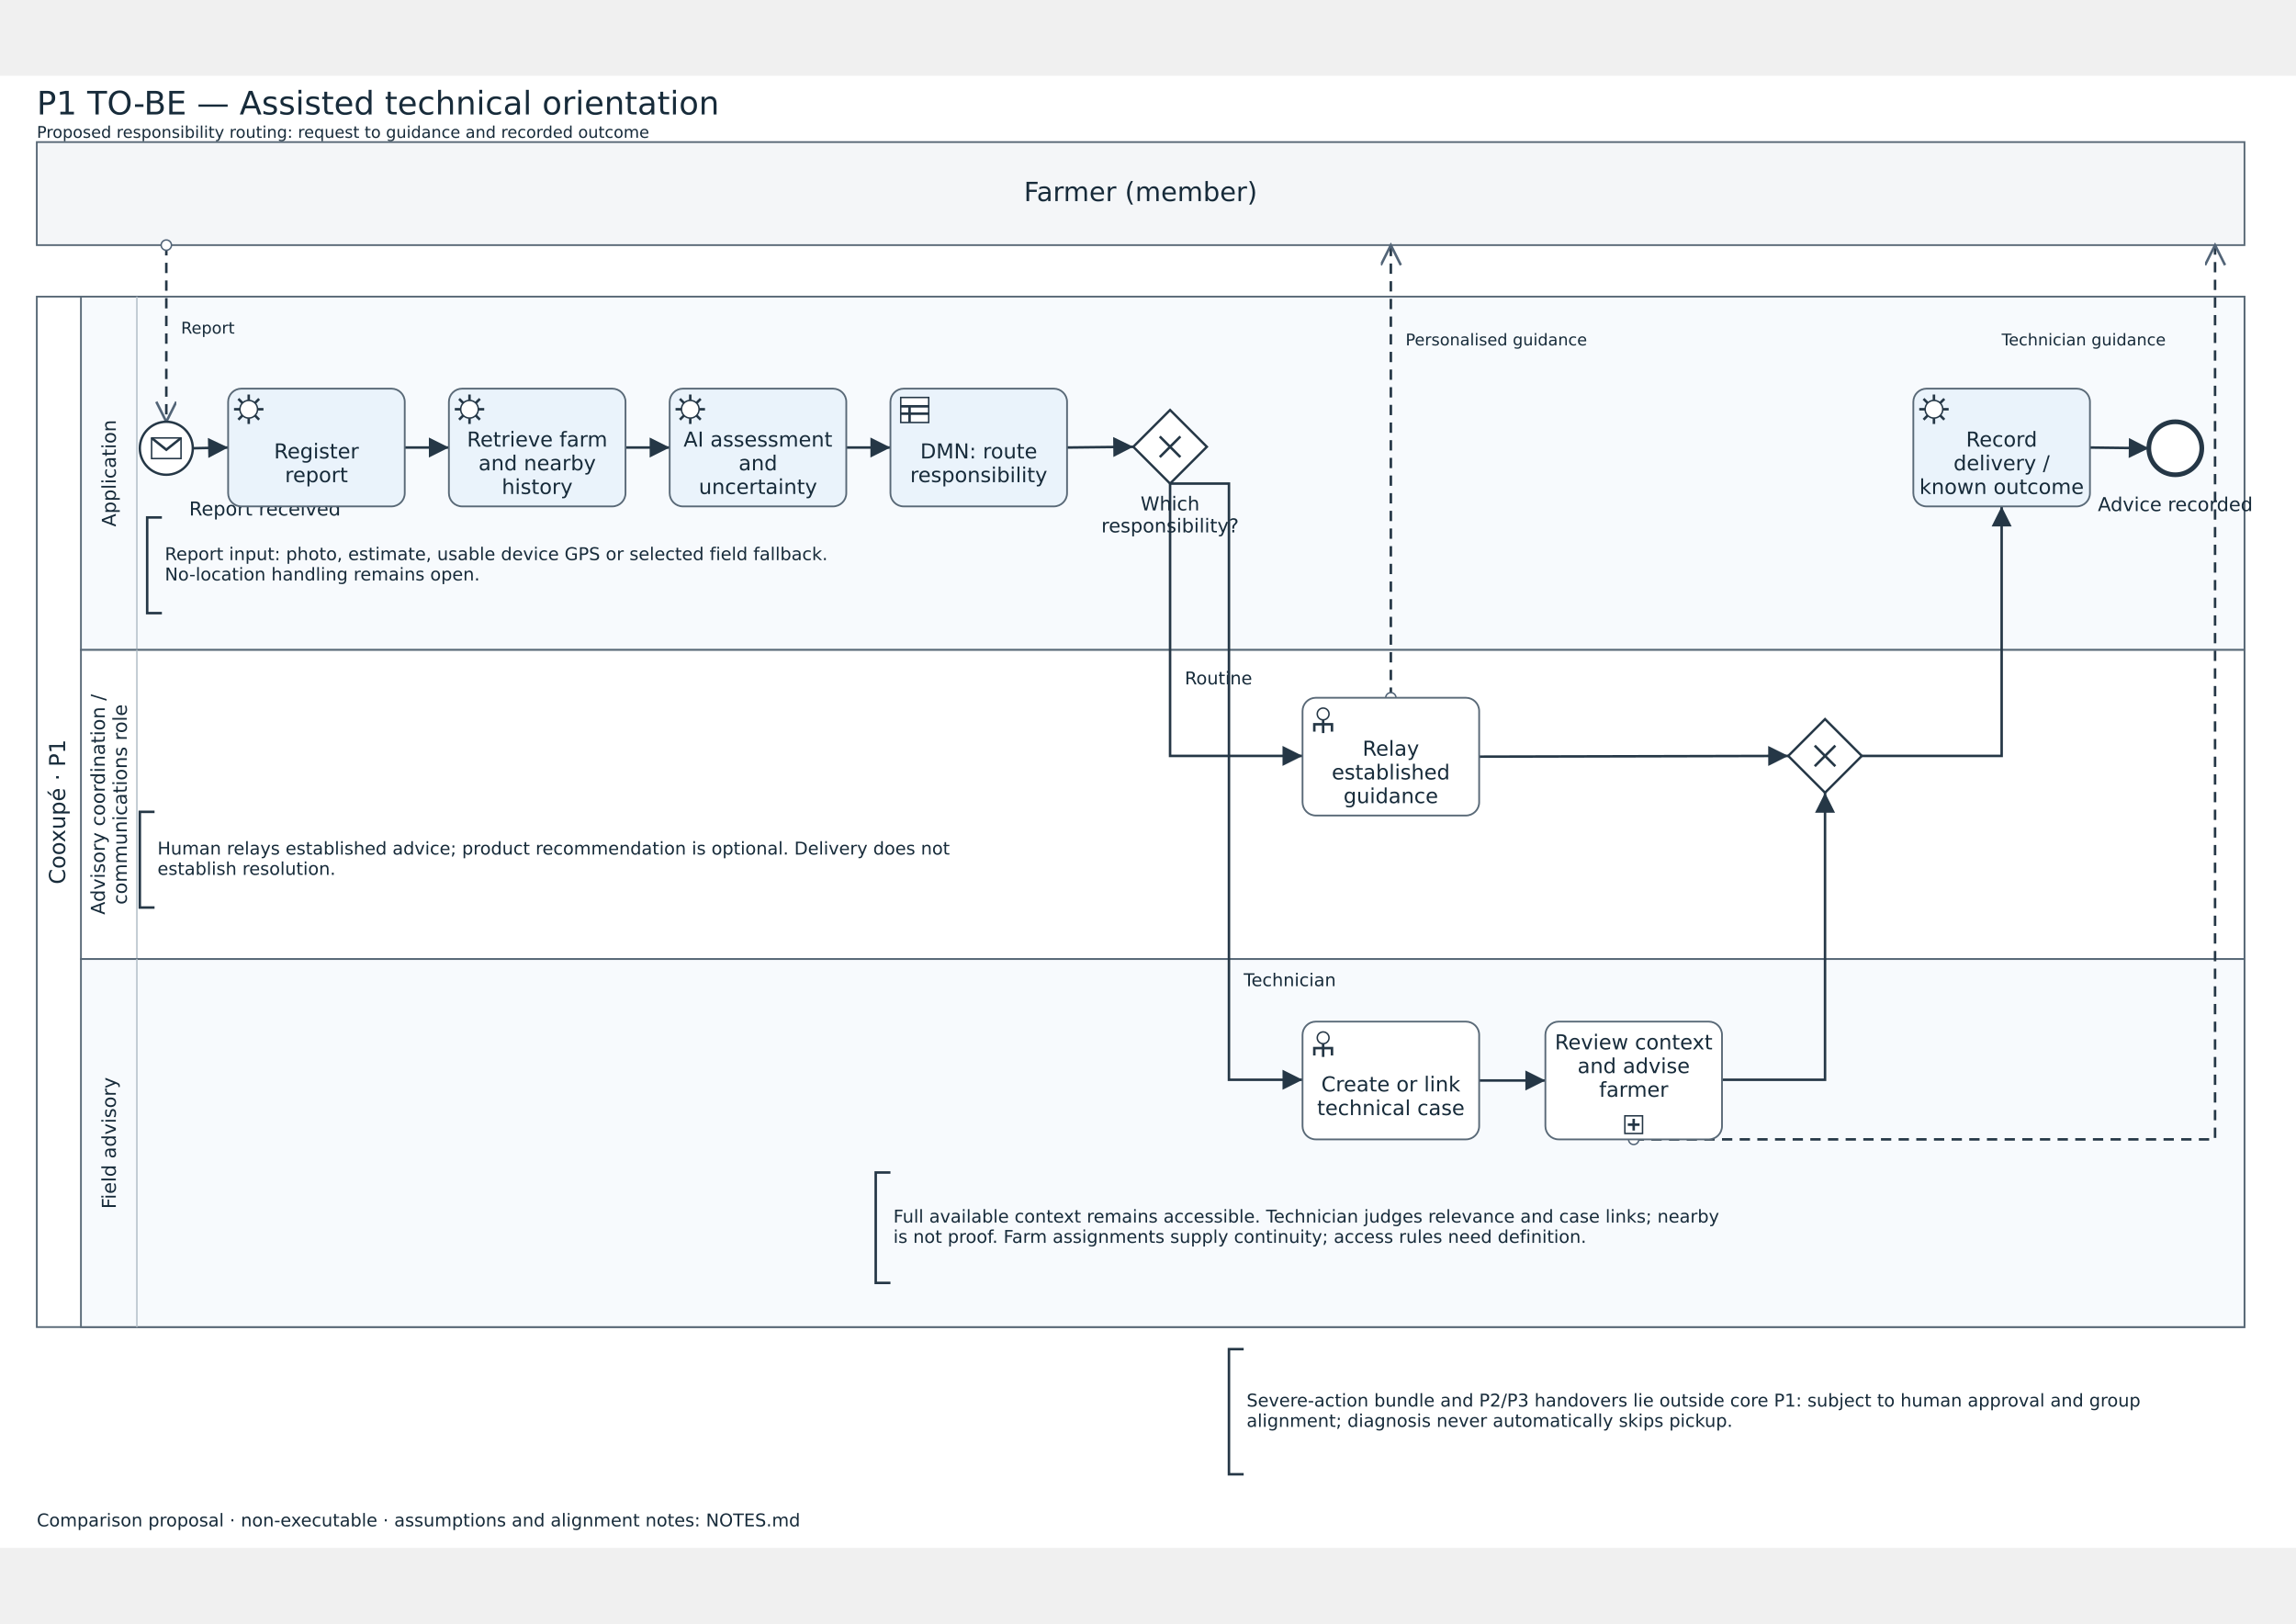
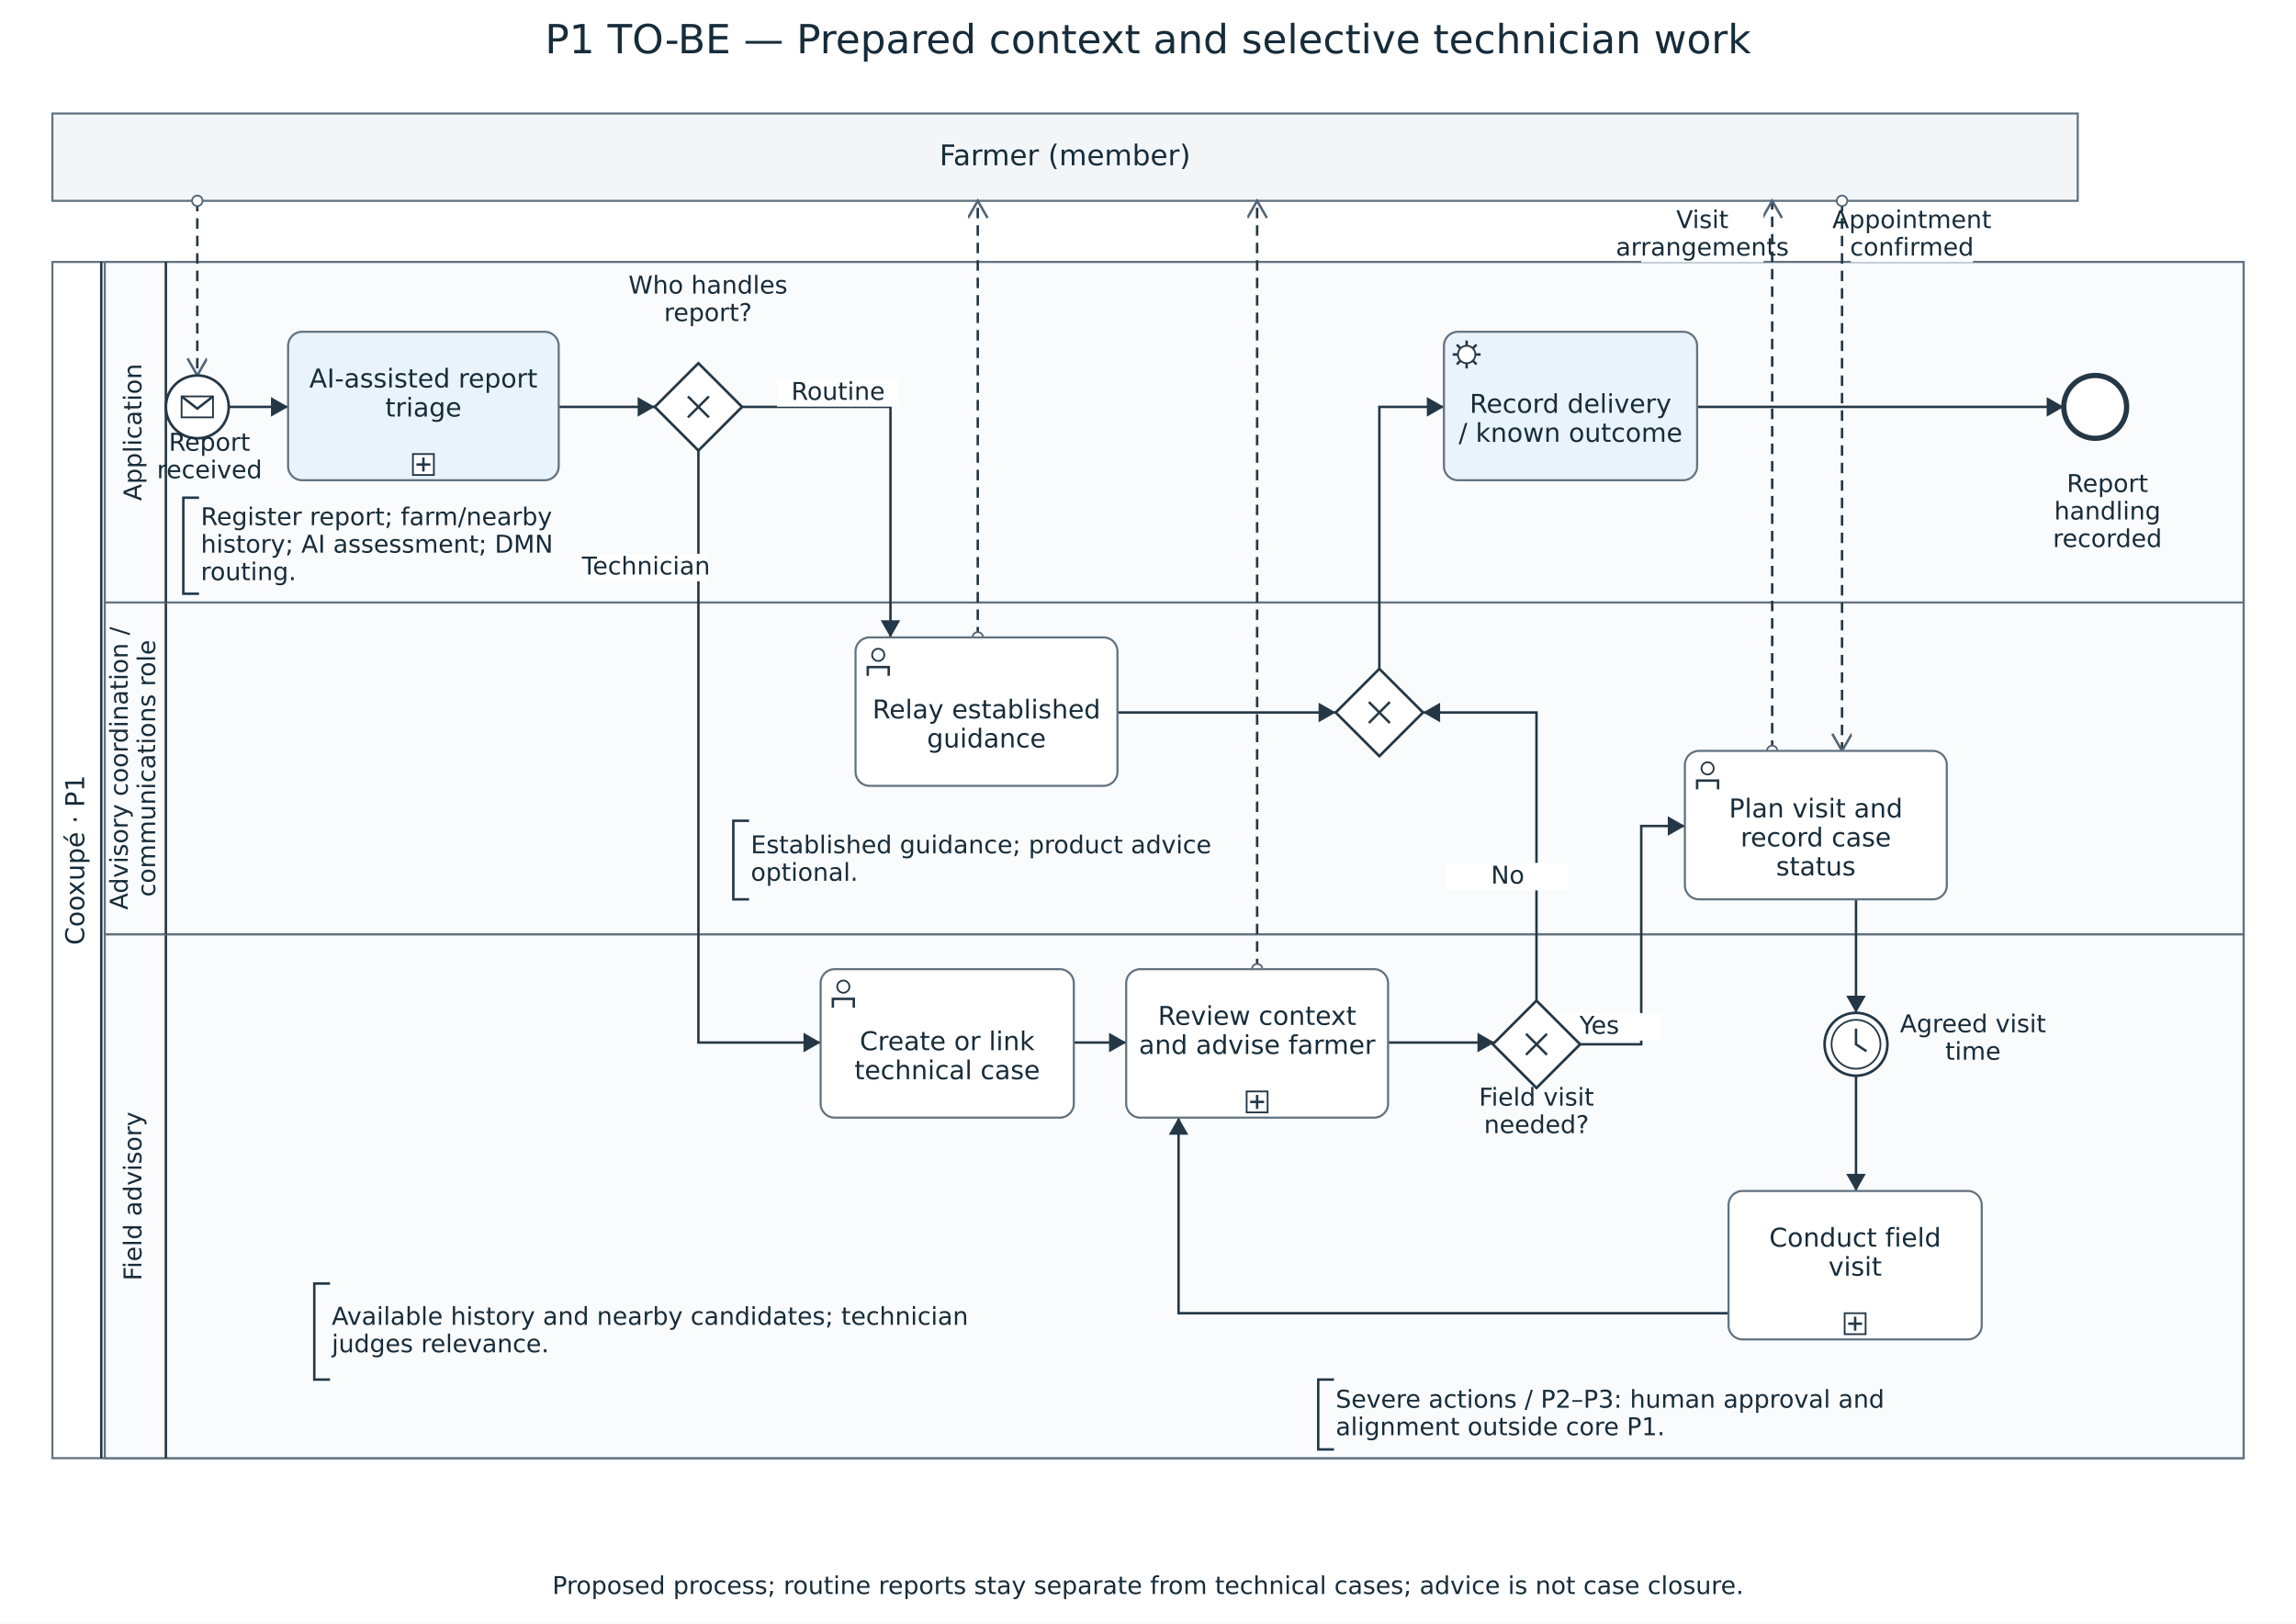
- <svg xmlns="http://www.w3.org/2000/svg" width="297mm" height="210mm" viewBox="0 0 1560 1000">
+ <svg xmlns="http://www.w3.org/2000/svg" width="297mm" height="210mm" viewBox="0 0 1315.0 929.798">
  <defs>
-     <marker id="arrow" markerWidth="9" markerHeight="9" refX="8" refY="4" orient="auto">
-       <path d="M0,0 L8,4 L0,8 Z" fill="#253746" />
+     <marker id="arrow" markerWidth="8" markerHeight="8" refX="7" refY="4" orient="auto">
+       <path d="M0,0 L7,4 L0,8 Z" fill="#243746" />
    </marker>
-     <marker id="message" markerWidth="10" markerHeight="10" refX="9" refY="4" orient="auto">
-       <path d="M1,0 L9,4 L1,8" fill="none" stroke="#526477" />
+     <marker id="message" markerWidth="9" markerHeight="9" refX="8" refY="4" orient="auto">
+       <path d="M1,0 L8,4 L1,8" fill="none" stroke="#526477" />
    </marker>
  </defs>
-   <rect width="1560" height="1000" fill="white" />
-   <text x="25" y="20.0" text-anchor="start" dominant-baseline="middle" font-family="DejaVu Sans,sans-serif" font-size="22" fill="#172b3a">P1 TO-BE — Assisted technical orientation</text>
-   <text x="25" y="39.0" text-anchor="start" dominant-baseline="middle" font-family="DejaVu Sans,sans-serif" font-size="11" fill="#172b3a">Proposed responsibility routing: request to guidance and recorded outcome</text>
-   <rect x="25" y="45" width="1500" height="70" fill="#f4f6f8" stroke="#596977" stroke-width="1.2" />
-   <text x="775.0" y="80.0" text-anchor="middle" dominant-baseline="middle" font-family="DejaVu Sans,sans-serif" font-size="18" fill="#172b3a">Farmer (member)</text>
-   <rect x="25" y="150" width="1500" height="700" fill="#fff" stroke="#596977" stroke-width="1.2" />
-   <rect x="55" y="150" width="1470" height="240" fill="#f7fafd" stroke="#596977" stroke-width="1.2" />
-   <line x1="93" y1="150" x2="93" y2="390" stroke="#b6c1ca" />
-   <g transform="translate(75,270.0) rotate(-90)">
-     <text x="0" y="0.0" text-anchor="middle" dominant-baseline="middle" font-family="DejaVu Sans,sans-serif" font-size="13" fill="#172b3a">Application</text>
+   <rect width="1315.0" height="929.798" fill="white" />
+   <text x="657.5" y="24.0" text-anchor="middle" dominant-baseline="middle" font-family="DejaVu Sans,sans-serif" font-size="23" fill="#172c3a">P1 TO-BE — Prepared context and selective technician work</text>
+   <g transform="translate(-120.0,-15.0)">
+     <rect x="150.0" y="80.0" width="1160.0" height="50.0" rx="0" fill="#f3f6f9" stroke="#617280" stroke-width="1.2" />
+     <text x="730.0" y="105.0" text-anchor="middle" dominant-baseline="middle" font-family="DejaVu Sans,sans-serif" font-size="16.323" fill="#172c3a">Farmer (member)</text>
+     <rect x="150.0" y="165.0" width="1255.0" height="685.0" rx="0" fill="#fff" stroke="#617280" stroke-width="1.2" />
+     <path d="M178.0,165.0 L178.0,850.0" fill="none" stroke="#243746" stroke-width="1.4" />
+     <g transform="translate(164.0,507.5) rotate(-90)">
+       <text x="0" y="0.0" text-anchor="middle" dominant-baseline="middle" font-family="DejaVu Sans,sans-serif" font-size="14.839" fill="#172c3a">Cooxupé · P1</text>
+     </g>
+     <rect x="180.0" y="550.0" width="1225.0" height="300.0" rx="0" fill="#f9fbfd" stroke="#617280" stroke-width="1.2" />
+     <path d="M215.0,550.0 L215.0,850.0" fill="none" stroke="#243746" stroke-width="1.4" />
+     <g transform="translate(197.0,700.0) rotate(-90)">
+       <text x="0" y="0.0" text-anchor="middle" dominant-baseline="middle" font-family="DejaVu Sans,sans-serif" font-size="14.058" fill="#172c3a">Field advisory</text>
+     </g>
+     <rect x="180.0" y="360.0" width="1225.0" height="190.0" rx="0" fill="#f9fbfd" stroke="#617280" stroke-width="1.2" />
+     <path d="M215.0,360.0 L215.0,550.0" fill="none" stroke="#243746" stroke-width="1.4" />
+     <g transform="translate(197.0,455.0) rotate(-90)">
+       <text x="0" y="-7.872" text-anchor="middle" dominant-baseline="middle" font-family="DejaVu Sans,sans-serif" font-size="14.058" fill="#172c3a">Advisory coordination /</text>
+       <text x="0" y="7.872" text-anchor="middle" dominant-baseline="middle" font-family="DejaVu Sans,sans-serif" font-size="14.058" fill="#172c3a">communications role</text>
+     </g>
+     <rect x="180.0" y="165.0" width="1225.0" height="195.0" rx="0" fill="#f9fbfd" stroke="#617280" stroke-width="1.2" />
+     <path d="M215.0,165.0 L215.0,360.0" fill="none" stroke="#243746" stroke-width="1.4" />
+     <g transform="translate(197.0,262.5) rotate(-90)">
+       <text x="0" y="0.0" text-anchor="middle" dominant-baseline="middle" font-family="DejaVu Sans,sans-serif" font-size="14.058" fill="#172c3a">Application</text>
+     </g>
+     <path d="M1000.0,588.0 L1000.0,423.0 L935.0,423.0" fill="none" stroke="#243746" stroke-width="1.4" marker-end="url(#arrow)" />
+     <rect x="948.5" y="509.128" width="70" height="15.745" fill="white" />
+     <text x="983.5" y="517.0" text-anchor="middle" dominant-baseline="middle" font-family="DejaVu Sans,sans-serif" font-size="14.058" fill="#172c3a">No</text>
+     <path d="M760.0,423.0 L885.0,423.0" fill="none" stroke="#243746" stroke-width="1.4" marker-end="url(#arrow)" />
+     <path d="M910.0,398.0 L910.0,248.0 L947.0,248.0" fill="none" stroke="#243746" stroke-width="1.4" marker-end="url(#arrow)" />
+     <path d="M1092.0,248.0 L1302.0,248.0" fill="none" stroke="#243746" stroke-width="1.4" marker-end="url(#arrow)" />
+     <path d="M1183.0,530.0 L1183.0,595.0" fill="none" stroke="#243746" stroke-width="1.4" marker-end="url(#arrow)" />
+     <path d="M1183.0,631.0 L1183.0,697.0" fill="none" stroke="#243746" stroke-width="1.4" marker-end="url(#arrow)" />
+     <path d="M735.0,612.0 L765.0,612.0" fill="none" stroke="#243746" stroke-width="1.4" marker-end="url(#arrow)" />
+     <path d="M1110.0,767.0 L795.0,767.0 L795.0,655.0" fill="none" stroke="#243746" stroke-width="1.4" marker-end="url(#arrow)" />
+     <path d="M915.0,612.0 L976.0,612.0" fill="none" stroke="#243746" stroke-width="1.4" marker-end="url(#arrow)" />
+     <path d="M1025.0,613.0 L1060.0,613.0 L1060.0,488.0 L1085.0,488.0" fill="none" stroke="#243746" stroke-width="1.4" marker-end="url(#arrow)" />
+     <rect x="1001.0" y="595.128" width="70" height="15.745" fill="white" />
+     <text x="1036.0" y="603.0" text-anchor="middle" dominant-baseline="middle" font-family="DejaVu Sans,sans-serif" font-size="14.058" fill="#172c3a">Yes</text>
+     <path d="M545.0,248.0 L630.0,248.0 L630.0,380.0" fill="none" stroke="#243746" stroke-width="1.4" marker-end="url(#arrow)" />
+     <rect x="565.0" y="232.128" width="70" height="15.745" fill="white" />
+     <text x="600.0" y="240.0" text-anchor="middle" dominant-baseline="middle" font-family="DejaVu Sans,sans-serif" font-size="14.058" fill="#172c3a">Routine</text>
+     <path d="M520.0,273.0 L520.0,612.0 L590.0,612.0" fill="none" stroke="#243746" stroke-width="1.4" marker-end="url(#arrow)" />
+     <rect x="455.0" y="332.128" width="70" height="15.745" fill="white" />
+     <text x="490.0" y="340.0" text-anchor="middle" dominant-baseline="middle" font-family="DejaVu Sans,sans-serif" font-size="14.058" fill="#172c3a">Technician</text>
+     <path d="M440.0,248.0 L495.0,248.0" fill="none" stroke="#243746" stroke-width="1.4" marker-end="url(#arrow)" />
+     <path d="M251.0,248.0 L285.0,248.0" fill="none" stroke="#243746" stroke-width="1.4" marker-end="url(#arrow)" />
+     <path d="M680.0,380.0 L680.0,130.0" fill="none" stroke="#243746" stroke-width="1.4" stroke-dasharray="6 4" marker-end="url(#message)" />
+     <circle cx="680.0" cy="380.0" r="3" fill="white" stroke="#526477" />
+     <path d="M840.0,570.0 L840.0,130.0" fill="none" stroke="#243746" stroke-width="1.4" stroke-dasharray="6 4" marker-end="url(#message)" />
+     <circle cx="840.0" cy="570.0" r="3" fill="white" stroke="#526477" />
+     <path d="M1135.0,445.0 L1135.0,130.0" fill="none" stroke="#243746" stroke-width="1.4" stroke-dasharray="6 4" marker-end="url(#message)" />
+     <circle cx="1135.0" cy="445.0" r="3" fill="white" stroke="#526477" />
+     <rect x="1060.0" y="133.755" width="70" height="31.489" fill="white" />
+     <text x="1095.0" y="141.628" text-anchor="middle" dominant-baseline="middle" font-family="DejaVu Sans,sans-serif" font-size="14.058" fill="#172c3a">Visit</text>
+     <text x="1095.0" y="157.372" text-anchor="middle" dominant-baseline="middle" font-family="DejaVu Sans,sans-serif" font-size="14.058" fill="#172c3a">arrangements</text>
+     <path d="M233.0,130.0 L233.0,230.0" fill="none" stroke="#243746" stroke-width="1.4" stroke-dasharray="6 4" marker-end="url(#message)" />
+     <circle cx="233.0" cy="130.0" r="3" fill="white" stroke="#526477" />
+     <path d="M1175.0,130.0 L1175.0,445.0" fill="none" stroke="#243746" stroke-width="1.4" stroke-dasharray="6 4" marker-end="url(#message)" />
+     <circle cx="1175.0" cy="130.0" r="3" fill="white" stroke="#526477" />
+     <rect x="1180.0" y="133.755" width="70" height="31.489" fill="white" />
+     <text x="1215.0" y="141.628" text-anchor="middle" dominant-baseline="middle" font-family="DejaVu Sans,sans-serif" font-size="14.058" fill="#172c3a">Appointment</text>
+     <text x="1215.0" y="157.372" text-anchor="middle" dominant-baseline="middle" font-family="DejaVu Sans,sans-serif" font-size="14.058" fill="#172c3a">confirmed</text>
+     <circle cx="1320.0" cy="248.0" r="18.0" fill="white" stroke="#243746" stroke-width="3" />
+     <text x="1327.0" y="292.755" text-anchor="middle" dominant-baseline="middle" font-family="DejaVu Sans,sans-serif" font-size="14.058" fill="#172c3a">Report</text>
+     <text x="1327.0" y="308.5" text-anchor="middle" dominant-baseline="middle" font-family="DejaVu Sans,sans-serif" font-size="14.058" fill="#172c3a">handling</text>
+     <text x="1327.0" y="324.245" text-anchor="middle" dominant-baseline="middle" font-family="DejaVu Sans,sans-serif" font-size="14.058" fill="#172c3a">recorded</text>
+     <rect x="610.0" y="380.0" width="150.0" height="85.0" rx="8" fill="#fff" stroke="#617280" stroke-width="1.2" />
+     <circle cx="623.0" cy="390.0" r="3.5" fill="none" stroke="#243746" />
+     <path d="M617.0,402.0 L617.0,397.0 L629.0,397.0 L629.0,402.0" fill="none" stroke="#243746" stroke-width="1.4" />
+     <text x="685.0" y="422.19" text-anchor="middle" dominant-baseline="middle" font-family="DejaVu Sans,sans-serif" font-size="14.839" fill="#172c3a">Relay established</text>
+     <text x="685.0" y="438.81" text-anchor="middle" dominant-baseline="middle" font-family="DejaVu Sans,sans-serif" font-size="14.839" fill="#172c3a">guidance</text>
+     <rect x="590.0" y="570.0" width="145.0" height="85.0" rx="8" fill="#fff" stroke="#617280" stroke-width="1.2" />
+     <circle cx="603.0" cy="580.0" r="3.5" fill="none" stroke="#243746" />
+     <path d="M597.0,592.0 L597.0,587.0 L609.0,587.0 L609.0,592.0" fill="none" stroke="#243746" stroke-width="1.4" />
+     <text x="662.5" y="612.19" text-anchor="middle" dominant-baseline="middle" font-family="DejaVu Sans,sans-serif" font-size="14.839" fill="#172c3a">Create or link</text>
+     <text x="662.5" y="628.81" text-anchor="middle" dominant-baseline="middle" font-family="DejaVu Sans,sans-serif" font-size="14.839" fill="#172c3a">technical case</text>
+     <path d="M520.0,223.0 L545.0,248.0 L520.0,273.0 L495.0,248.0 Z" fill="white" stroke="#243746" stroke-width="1.5" />
+     <path d="M514.0,242.0 L526.0,254.0" fill="none" stroke="#243746" stroke-width="1.4" />
+     <path d="M526.0,242.0 L514.0,254.0" fill="none" stroke="#243746" stroke-width="1.4" />
+     <text x="525.5" y="179.128" text-anchor="middle" dominant-baseline="middle" font-family="DejaVu Sans,sans-serif" font-size="14.058" fill="#172c3a">Who handles</text>
+     <text x="525.5" y="194.872" text-anchor="middle" dominant-baseline="middle" font-family="DejaVu Sans,sans-serif" font-size="14.058" fill="#172c3a">report?</text>
+     <circle cx="233.0" cy="248.0" r="18.0" fill="white" stroke="#243746" stroke-width="1.5" />
+     <rect x="224.0" y="242.0" width="18" height="12" fill="white" stroke="#243746" />
+     <path d="M224.0,242.0 L233.0,249.0 L242.0,242.0" fill="none" stroke="#243746" stroke-width="1.4" />
+     <text x="240.0" y="269.128" text-anchor="middle" dominant-baseline="middle" font-family="DejaVu Sans,sans-serif" font-size="14.058" fill="#172c3a">Report</text>
+     <text x="240.0" y="284.872" text-anchor="middle" dominant-baseline="middle" font-family="DejaVu Sans,sans-serif" font-size="14.058" fill="#172c3a">received</text>
+     <path d="M910.0,398.0 L935.0,423.0 L910.0,448.0 L885.0,423.0 Z" fill="white" stroke="#243746" stroke-width="1.5" />
+     <path d="M904.0,417.0 L916.0,429.0" fill="none" stroke="#243746" stroke-width="1.4" />
+     <path d="M916.0,417.0 L904.0,429.0" fill="none" stroke="#243746" stroke-width="1.4" />
+     <rect x="1085.0" y="445.0" width="150.0" height="85.0" rx="8" fill="#fff" stroke="#617280" stroke-width="1.2" />
+     <circle cx="1098.0" cy="455.0" r="3.5" fill="none" stroke="#243746" />
+     <path d="M1092.0,467.0 L1092.0,462.0 L1104.0,462.0 L1104.0,467.0" fill="none" stroke="#243746" stroke-width="1.4" />
+     <text x="1160.0" y="478.881" text-anchor="middle" dominant-baseline="middle" font-family="DejaVu Sans,sans-serif" font-size="14.839" fill="#172c3a">Plan visit and</text>
+     <text x="1160.0" y="495.5" text-anchor="middle" dominant-baseline="middle" font-family="DejaVu Sans,sans-serif" font-size="14.839" fill="#172c3a">record case</text>
+     <text x="1160.0" y="512.119" text-anchor="middle" dominant-baseline="middle" font-family="DejaVu Sans,sans-serif" font-size="14.839" fill="#172c3a">status</text>
+     <rect x="947.0" y="205.0" width="145.0" height="85.0" rx="8" fill="#e9f3fc" stroke="#617280" stroke-width="1.2" />
+     <path d="M965.0,218.0 L968.0,218.0" fill="none" stroke="#243746" stroke-width="1.4" />
+     <path d="M963.536,221.536 L965.657,223.657" fill="none" stroke="#243746" stroke-width="1.4" />
+     <path d="M960.0,223.0 L960.0,226.0" fill="none" stroke="#243746" stroke-width="1.4" />
+     <path d="M956.464,221.536 L954.343,223.657" fill="none" stroke="#243746" stroke-width="1.4" />
+     <path d="M955.0,218.0 L952.0,218.0" fill="none" stroke="#243746" stroke-width="1.4" />
+     <path d="M956.464,214.464 L954.343,212.343" fill="none" stroke="#243746" stroke-width="1.4" />
+     <path d="M960.0,213.0 L960.0,210.0" fill="none" stroke="#243746" stroke-width="1.4" />
+     <path d="M963.536,214.464 L965.657,212.343" fill="none" stroke="#243746" stroke-width="1.4" />
+     <circle cx="960.0" cy="218.0" r="5" fill="white" stroke="#243746" />
+     <text x="1019.5" y="247.19" text-anchor="middle" dominant-baseline="middle" font-family="DejaVu Sans,sans-serif" font-size="14.839" fill="#172c3a">Record delivery</text>
+     <text x="1019.5" y="263.81" text-anchor="middle" dominant-baseline="middle" font-family="DejaVu Sans,sans-serif" font-size="14.839" fill="#172c3a">/ known outcome</text>
+     <path d="M1000.0,588.0 L1025.0,613.0 L1000.0,638.0 L975.0,613.0 Z" fill="white" stroke="#243746" stroke-width="1.5" />
+     <path d="M994.0,607.0 L1006.0,619.0" fill="none" stroke="#243746" stroke-width="1.4" />
+     <path d="M1006.0,607.0 L994.0,619.0" fill="none" stroke="#243746" stroke-width="1.4" />
+     <text x="1000.0" y="644.128" text-anchor="middle" dominant-baseline="middle" font-family="DejaVu Sans,sans-serif" font-size="14.058" fill="#172c3a">Field visit</text>
+     <text x="1000.0" y="659.872" text-anchor="middle" dominant-baseline="middle" font-family="DejaVu Sans,sans-serif" font-size="14.058" fill="#172c3a">needed?</text>
+     <circle cx="1183.0" cy="613.0" r="18.0" fill="white" stroke="#243746" stroke-width="1.5" />
+     <circle cx="1183.0" cy="613.0" r="14.0" fill="none" stroke="#243746" />
+     <path d="M1183.0,604.0 L1183.0,613.0 L1189.0,617.0" fill="none" stroke="#243746" stroke-width="1.4" />
+     <text x="1250.0" y="602.128" text-anchor="middle" dominant-baseline="middle" font-family="DejaVu Sans,sans-serif" font-size="14.058" fill="#172c3a">Agreed visit</text>
+     <text x="1250.0" y="617.872" text-anchor="middle" dominant-baseline="middle" font-family="DejaVu Sans,sans-serif" font-size="14.058" fill="#172c3a">time</text>
+     <rect x="765.0" y="570.0" width="150.0" height="85.0" rx="8" fill="#fff" stroke="#617280" stroke-width="1.2" />
+     <text x="840.0" y="597.69" text-anchor="middle" dominant-baseline="middle" font-family="DejaVu Sans,sans-serif" font-size="14.839" fill="#172c3a">Review context</text>
+     <text x="840.0" y="614.31" text-anchor="middle" dominant-baseline="middle" font-family="DejaVu Sans,sans-serif" font-size="14.839" fill="#172c3a">and advise farmer</text>
+     <rect x="834.0" y="640.0" width="12" height="12" fill="white" stroke="#243746" />
+     <path d="M836.0,646.0 L844.0,646.0" fill="none" stroke="#243746" stroke-width="1.4" />
+     <path d="M840.0,642.0 L840.0,650.0" fill="none" stroke="#243746" stroke-width="1.4" />
+     <rect x="285.0" y="205.0" width="155.0" height="85.0" rx="8" fill="#e9f3fc" stroke="#617280" stroke-width="1.2" />
+     <text x="362.5" y="232.69" text-anchor="middle" dominant-baseline="middle" font-family="DejaVu Sans,sans-serif" font-size="14.839" fill="#172c3a">AI-assisted report</text>
+     <text x="362.5" y="249.31" text-anchor="middle" dominant-baseline="middle" font-family="DejaVu Sans,sans-serif" font-size="14.839" fill="#172c3a">triage</text>
+     <rect x="356.5" y="275.0" width="12" height="12" fill="white" stroke="#243746" />
+     <path d="M358.5,281.0 L366.5,281.0" fill="none" stroke="#243746" stroke-width="1.4" />
+     <path d="M362.5,277.0 L362.5,285.0" fill="none" stroke="#243746" stroke-width="1.4" />
+     <rect x="1110.0" y="697.0" width="145.0" height="85.0" rx="8" fill="#fff" stroke="#617280" stroke-width="1.2" />
+     <text x="1182.5" y="724.69" text-anchor="middle" dominant-baseline="middle" font-family="DejaVu Sans,sans-serif" font-size="14.839" fill="#172c3a">Conduct field</text>
+     <text x="1182.5" y="741.31" text-anchor="middle" dominant-baseline="middle" font-family="DejaVu Sans,sans-serif" font-size="14.839" fill="#172c3a">visit</text>
+     <rect x="1176.5" y="767.0" width="12" height="12" fill="white" stroke="#243746" />
+     <path d="M1178.5,773.0 L1186.5,773.0" fill="none" stroke="#243746" stroke-width="1.4" />
+     <path d="M1182.5,769.0 L1182.5,777.0" fill="none" stroke="#243746" stroke-width="1.4" />
+     <path d="M234.0,300.0 L225.0,300.0 L225.0,355.0 L234.0,355.0" fill="none" stroke="#243746" stroke-width="1.4" />
+     <text x="235.0" y="311.755" text-anchor="start" dominant-baseline="middle" font-family="DejaVu Sans,sans-serif" font-size="14.058" fill="#172c3a">Register report; farm/nearby</text>
+     <text x="235.0" y="327.5" text-anchor="start" dominant-baseline="middle" font-family="DejaVu Sans,sans-serif" font-size="14.058" fill="#172c3a">history; AI assessment; DMN</text>
+     <text x="235.0" y="343.245" text-anchor="start" dominant-baseline="middle" font-family="DejaVu Sans,sans-serif" font-size="14.058" fill="#172c3a">routing.</text>
+     <path d="M884.0,805.0 L875.0,805.0 L875.0,845.0 L884.0,845.0" fill="none" stroke="#243746" stroke-width="1.4" />
+     <text x="885.0" y="817.128" text-anchor="start" dominant-baseline="middle" font-family="DejaVu Sans,sans-serif" font-size="14.058" fill="#172c3a">Severe actions / P2–P3: human approval and</text>
+     <text x="885.0" y="832.872" text-anchor="start" dominant-baseline="middle" font-family="DejaVu Sans,sans-serif" font-size="14.058" fill="#172c3a">alignment outside core P1.</text>
+     <path d="M549.0,485.0 L540.0,485.0 L540.0,530.0 L549.0,530.0" fill="none" stroke="#243746" stroke-width="1.4" />
+     <text x="550.0" y="499.628" text-anchor="start" dominant-baseline="middle" font-family="DejaVu Sans,sans-serif" font-size="14.058" fill="#172c3a">Established guidance; product advice</text>
+     <text x="550.0" y="515.372" text-anchor="start" dominant-baseline="middle" font-family="DejaVu Sans,sans-serif" font-size="14.058" fill="#172c3a">optional.</text>
+     <path d="M309.0,750.0 L300.0,750.0 L300.0,805.0 L309.0,805.0" fill="none" stroke="#243746" stroke-width="1.4" />
+     <text x="310.0" y="769.628" text-anchor="start" dominant-baseline="middle" font-family="DejaVu Sans,sans-serif" font-size="14.058" fill="#172c3a">Available history and nearby candidates; technician</text>
+     <text x="310.0" y="785.372" text-anchor="start" dominant-baseline="middle" font-family="DejaVu Sans,sans-serif" font-size="14.058" fill="#172c3a">judges relevance.</text>
  </g>
-   <rect x="55" y="390" width="1470" height="210" fill="#fff" stroke="#596977" stroke-width="1.2" />
-   <line x1="93" y1="390" x2="93" y2="600" stroke="#b6c1ca" />
-   <g transform="translate(75,495.0) rotate(-90)">
-     <text x="0" y="-7.475" text-anchor="middle" dominant-baseline="middle" font-family="DejaVu Sans,sans-serif" font-size="13" fill="#172b3a">Advisory coordination /</text>
-     <text x="0" y="7.475" text-anchor="middle" dominant-baseline="middle" font-family="DejaVu Sans,sans-serif" font-size="13" fill="#172b3a">communications role</text>
-   </g>
-   <rect x="55" y="600" width="1470" height="250" fill="#f7fafd" stroke="#596977" stroke-width="1.2" />
-   <line x1="93" y1="600" x2="93" y2="850" stroke="#b6c1ca" />
-   <g transform="translate(75,725.0) rotate(-90)">
-     <text x="0" y="0.0" text-anchor="middle" dominant-baseline="middle" font-family="DejaVu Sans,sans-serif" font-size="13" fill="#172b3a">Field advisory</text>
-   </g>
-   <g transform="translate(40,500.0) rotate(-90)">
-     <text x="0" y="0.0" text-anchor="middle" dominant-baseline="middle" font-family="DejaVu Sans,sans-serif" font-size="15" fill="#172b3a">Cooxupé · P1</text>
-   </g>
-   <path d="M131,253.0 L155,252.5" fill="none" stroke="#253746" stroke-width="1.7" marker-end="url(#arrow)" />
-   <path d="M275,252.5 L305,252.5" fill="none" stroke="#253746" stroke-width="1.7" marker-end="url(#arrow)" />
-   <path d="M425,252.5 L455,252.5" fill="none" stroke="#253746" stroke-width="1.7" marker-end="url(#arrow)" />
-   <path d="M575,252.5 L605,252.5" fill="none" stroke="#253746" stroke-width="1.7" marker-end="url(#arrow)" />
-   <path d="M725,252.5 L770,252.0" fill="none" stroke="#253746" stroke-width="1.7" marker-end="url(#arrow)" />
-   <path d="M795,277 L795,462 L885,462" fill="none" stroke="#253746" stroke-width="1.7" marker-end="url(#arrow)" />
-   <text x="805" y="410.0" text-anchor="start" dominant-baseline="middle" font-family="DejaVu Sans,sans-serif" font-size="12" fill="#172b3a">Routine</text>
-   <path d="M795,277 L835,277 L835,682 L885,682" fill="none" stroke="#253746" stroke-width="1.7" marker-end="url(#arrow)" />
-   <text x="845" y="615.0" text-anchor="start" dominant-baseline="middle" font-family="DejaVu Sans,sans-serif" font-size="12" fill="#172b3a">Technician</text>
-   <path d="M1005,682.5 L1050,682.5" fill="none" stroke="#253746" stroke-width="1.7" marker-end="url(#arrow)" />
-   <path d="M1005,462.5 L1215,462.0" fill="none" stroke="#253746" stroke-width="1.7" marker-end="url(#arrow)" />
-   <path d="M1170,682 L1240,682 L1240,487" fill="none" stroke="#253746" stroke-width="1.7" marker-end="url(#arrow)" />
-   <path d="M1265,462 L1360,462 L1360,292.5" fill="none" stroke="#253746" stroke-width="1.7" marker-end="url(#arrow)" />
-   <path d="M1420,252.5 L1460,253.0" fill="none" stroke="#253746" stroke-width="1.7" marker-end="url(#arrow)" />
-   <path d="M113.0,115 L113.0,235" fill="none" stroke="#253746" stroke-width="1.7" stroke-dasharray="7 5" marker-end="url(#message)" />
-   <circle cx="113.0" cy="115" r="3.5" fill="white" stroke="#526477" />
-   <text x="123.0" y="172.0" text-anchor="start" dominant-baseline="middle" font-family="DejaVu Sans,sans-serif" font-size="11" fill="#172b3a">Report</text>
-   <path d="M945,422.5 L945,115" fill="none" stroke="#253746" stroke-width="1.7" stroke-dasharray="7 5" marker-end="url(#message)" />
-   <circle cx="945" cy="422.5" r="3.5" fill="white" stroke="#526477" />
-   <text x="955" y="180.0" text-anchor="start" dominant-baseline="middle" font-family="DejaVu Sans,sans-serif" font-size="11" fill="#172b3a">Personalised guidance</text>
-   <path d="M1110,722.5 L1505,722.5 L1505,115" fill="none" stroke="#253746" stroke-width="1.7" stroke-dasharray="7 5" marker-end="url(#message)" />
-   <circle cx="1110" cy="722.5" r="3.5" fill="white" stroke="#526477" />
-   <text x="1360" y="180.0" text-anchor="start" dominant-baseline="middle" font-family="DejaVu Sans,sans-serif" font-size="11" fill="#172b3a">Technician guidance</text>
-   <circle cx="113.0" cy="253.0" r="18.0" fill="white" stroke="#253746" stroke-width="1.6" />
-   <rect x="103.0" y="246.0" width="20" height="14" fill="white" stroke="#253746" />
-   <path d="M103.0,246.0 L113.0,254.0 L123.0,246.0" fill="none" stroke="#253746" stroke-width="1.7" />
-   <text x="180" y="295.0" text-anchor="middle" dominant-baseline="middle" font-family="DejaVu Sans,sans-serif" font-size="13" fill="#172b3a">Report received</text>
-   <rect x="155" y="212.5" width="120" height="80" fill="#eaf3fb" stroke="#596977" stroke-width="1.2" rx="9" ry="9" />
-   <path d="M175.0,226.5 L179.0,226.5" fill="none" stroke="#253746" stroke-width="1.7" />
-   <path d="M173.243,230.743 L176.071,233.571" fill="none" stroke="#253746" stroke-width="1.7" />
-   <path d="M169.0,232.5 L169.0,236.5" fill="none" stroke="#253746" stroke-width="1.7" />
-   <path d="M164.757,230.743 L161.929,233.571" fill="none" stroke="#253746" stroke-width="1.7" />
-   <path d="M163.0,226.5 L159.0,226.5" fill="none" stroke="#253746" stroke-width="1.7" />
-   <path d="M164.757,222.257 L161.929,219.429" fill="none" stroke="#253746" stroke-width="1.7" />
-   <path d="M169.0,220.5 L169.0,216.5" fill="none" stroke="#253746" stroke-width="1.7" />
-   <path d="M173.243,222.257 L176.071,219.429" fill="none" stroke="#253746" stroke-width="1.7" />
-   <circle cx="169" cy="226.5" r="6" fill="white" stroke="#253746" />
-   <text x="215.0" y="255.95" text-anchor="middle" dominant-baseline="middle" font-family="DejaVu Sans,sans-serif" font-size="14" fill="#172b3a">Register</text>
-   <text x="215.0" y="272.05" text-anchor="middle" dominant-baseline="middle" font-family="DejaVu Sans,sans-serif" font-size="14" fill="#172b3a">report</text>
-   <rect x="305" y="212.5" width="120" height="80" fill="#eaf3fb" stroke="#596977" stroke-width="1.2" rx="9" ry="9" />
-   <path d="M325.0,226.5 L329.0,226.5" fill="none" stroke="#253746" stroke-width="1.7" />
-   <path d="M323.243,230.743 L326.071,233.571" fill="none" stroke="#253746" stroke-width="1.7" />
-   <path d="M319.0,232.5 L319.0,236.5" fill="none" stroke="#253746" stroke-width="1.7" />
-   <path d="M314.757,230.743 L311.929,233.571" fill="none" stroke="#253746" stroke-width="1.7" />
-   <path d="M313.0,226.5 L309.0,226.5" fill="none" stroke="#253746" stroke-width="1.7" />
-   <path d="M314.757,222.257 L311.929,219.429" fill="none" stroke="#253746" stroke-width="1.7" />
-   <path d="M319.0,220.5 L319.0,216.5" fill="none" stroke="#253746" stroke-width="1.7" />
-   <path d="M323.243,222.257 L326.071,219.429" fill="none" stroke="#253746" stroke-width="1.7" />
-   <circle cx="319" cy="226.5" r="6" fill="white" stroke="#253746" />
-   <text x="365.0" y="247.9" text-anchor="middle" dominant-baseline="middle" font-family="DejaVu Sans,sans-serif" font-size="14" fill="#172b3a">Retrieve farm</text>
-   <text x="365.0" y="264.0" text-anchor="middle" dominant-baseline="middle" font-family="DejaVu Sans,sans-serif" font-size="14" fill="#172b3a">and nearby</text>
-   <text x="365.0" y="280.1" text-anchor="middle" dominant-baseline="middle" font-family="DejaVu Sans,sans-serif" font-size="14" fill="#172b3a">history</text>
-   <rect x="455" y="212.5" width="120" height="80" fill="#eaf3fb" stroke="#596977" stroke-width="1.2" rx="9" ry="9" />
-   <path d="M475.0,226.5 L479.0,226.5" fill="none" stroke="#253746" stroke-width="1.7" />
-   <path d="M473.243,230.743 L476.071,233.571" fill="none" stroke="#253746" stroke-width="1.7" />
-   <path d="M469.0,232.5 L469.0,236.5" fill="none" stroke="#253746" stroke-width="1.7" />
-   <path d="M464.757,230.743 L461.929,233.571" fill="none" stroke="#253746" stroke-width="1.7" />
-   <path d="M463.0,226.5 L459.0,226.5" fill="none" stroke="#253746" stroke-width="1.7" />
-   <path d="M464.757,222.257 L461.929,219.429" fill="none" stroke="#253746" stroke-width="1.7" />
-   <path d="M469.0,220.5 L469.0,216.5" fill="none" stroke="#253746" stroke-width="1.7" />
-   <path d="M473.243,222.257 L476.071,219.429" fill="none" stroke="#253746" stroke-width="1.7" />
-   <circle cx="469" cy="226.5" r="6" fill="white" stroke="#253746" />
-   <text x="515.0" y="247.9" text-anchor="middle" dominant-baseline="middle" font-family="DejaVu Sans,sans-serif" font-size="14" fill="#172b3a">AI assessment</text>
-   <text x="515.0" y="264.0" text-anchor="middle" dominant-baseline="middle" font-family="DejaVu Sans,sans-serif" font-size="14" fill="#172b3a">and</text>
-   <text x="515.0" y="280.1" text-anchor="middle" dominant-baseline="middle" font-family="DejaVu Sans,sans-serif" font-size="14" fill="#172b3a">uncertainty</text>
-   <rect x="605" y="212.5" width="120" height="80" fill="#eaf3fb" stroke="#596977" stroke-width="1.2" rx="9" ry="9" />
-   <rect x="612" y="218.5" width="19" height="17" fill="white" stroke="#253746" />
-   <path d="M612,224.5 L631,224.5" fill="none" stroke="#253746" stroke-width="1.7" />
-   <path d="M618,224.5 L618,235.5" fill="none" stroke="#253746" stroke-width="1.7" />
-   <path d="M612,229.5 L631,229.5" fill="none" stroke="#253746" stroke-width="1.7" />
-   <text x="665.0" y="255.95" text-anchor="middle" dominant-baseline="middle" font-family="DejaVu Sans,sans-serif" font-size="14" fill="#172b3a">DMN: route</text>
-   <text x="665.0" y="272.05" text-anchor="middle" dominant-baseline="middle" font-family="DejaVu Sans,sans-serif" font-size="14" fill="#172b3a">responsibility</text>
-   <path d="M795.0,227 L820,252.0 L795.0,277 L770,252.0 Z" fill="white" stroke="#253746" stroke-width="1.6" />
-   <path d="M788.0,245.0 L802.0,259.0" fill="none" stroke="#253746" stroke-width="1.7" />
-   <path d="M802.0,245.0 L788.0,259.0" fill="none" stroke="#253746" stroke-width="1.7" />
-   <text x="795.0" y="291.525" text-anchor="middle" dominant-baseline="middle" font-family="DejaVu Sans,sans-serif" font-size="13" fill="#172b3a">Which</text>
-   <text x="795.0" y="306.475" text-anchor="middle" dominant-baseline="middle" font-family="DejaVu Sans,sans-serif" font-size="13" fill="#172b3a">responsibility?</text>
-   <rect x="885" y="422.5" width="120" height="80" fill="#fff" stroke="#596977" stroke-width="1.2" rx="9" ry="9" />
-   <circle cx="899" cy="433.5" r="4" fill="none" stroke="#253746" />
-   <path d="M893,445.5 L893,440.5 L905,440.5 L905,445.5" fill="none" stroke="#253746" stroke-width="1.7" />
-   <path d="M899,437.5 L899,446.5" fill="none" stroke="#253746" stroke-width="1.7" />
-   <text x="945.0" y="457.9" text-anchor="middle" dominant-baseline="middle" font-family="DejaVu Sans,sans-serif" font-size="14" fill="#172b3a">Relay</text>
-   <text x="945.0" y="474.0" text-anchor="middle" dominant-baseline="middle" font-family="DejaVu Sans,sans-serif" font-size="14" fill="#172b3a">established</text>
-   <text x="945.0" y="490.1" text-anchor="middle" dominant-baseline="middle" font-family="DejaVu Sans,sans-serif" font-size="14" fill="#172b3a">guidance</text>
-   <rect x="885" y="642.5" width="120" height="80" fill="#fff" stroke="#596977" stroke-width="1.2" rx="9" ry="9" />
-   <circle cx="899" cy="653.5" r="4" fill="none" stroke="#253746" />
-   <path d="M893,665.5 L893,660.5 L905,660.5 L905,665.5" fill="none" stroke="#253746" stroke-width="1.7" />
-   <path d="M899,657.5 L899,666.5" fill="none" stroke="#253746" stroke-width="1.7" />
-   <text x="945.0" y="685.95" text-anchor="middle" dominant-baseline="middle" font-family="DejaVu Sans,sans-serif" font-size="14" fill="#172b3a">Create or link</text>
-   <text x="945.0" y="702.05" text-anchor="middle" dominant-baseline="middle" font-family="DejaVu Sans,sans-serif" font-size="14" fill="#172b3a">technical case</text>
-   <rect x="1050" y="642.5" width="120" height="80" fill="#fff" stroke="#596977" stroke-width="1.2" rx="9" ry="9" />
-   <text x="1110.0" y="657.4" text-anchor="middle" dominant-baseline="middle" font-family="DejaVu Sans,sans-serif" font-size="14" fill="#172b3a">Review context</text>
-   <text x="1110.0" y="673.5" text-anchor="middle" dominant-baseline="middle" font-family="DejaVu Sans,sans-serif" font-size="14" fill="#172b3a">and advise</text>
-   <text x="1110.0" y="689.6" text-anchor="middle" dominant-baseline="middle" font-family="DejaVu Sans,sans-serif" font-size="14" fill="#172b3a">farmer</text>
-   <rect x="1104.0" y="706.5" width="12" height="12" fill="white" stroke="#253746" />
-   <path d="M1106.0,712.5 L1114.0,712.5" fill="none" stroke="#253746" stroke-width="1.7" />
-   <path d="M1110.0,708.5 L1110.0,716.5" fill="none" stroke="#253746" stroke-width="1.7" />
-   <path d="M1240.0,437 L1265,462.0 L1240.0,487 L1215,462.0 Z" fill="white" stroke="#253746" stroke-width="1.6" />
-   <path d="M1233.0,455.0 L1247.0,469.0" fill="none" stroke="#253746" stroke-width="1.7" />
-   <path d="M1247.0,455.0 L1233.0,469.0" fill="none" stroke="#253746" stroke-width="1.7" />
-   <text x="1240.0" y="509.0" text-anchor="middle" dominant-baseline="middle" font-family="DejaVu Sans,sans-serif" font-size="13" fill="#172b3a" />
-   <rect x="1300" y="212.5" width="120" height="80" fill="#eaf3fb" stroke="#596977" stroke-width="1.2" rx="9" ry="9" />
-   <path d="M1320.0,226.5 L1324.0,226.5" fill="none" stroke="#253746" stroke-width="1.7" />
-   <path d="M1318.243,230.743 L1321.071,233.571" fill="none" stroke="#253746" stroke-width="1.7" />
-   <path d="M1314.0,232.5 L1314.0,236.5" fill="none" stroke="#253746" stroke-width="1.7" />
-   <path d="M1309.757,230.743 L1306.929,233.571" fill="none" stroke="#253746" stroke-width="1.7" />
-   <path d="M1308.0,226.5 L1304.0,226.5" fill="none" stroke="#253746" stroke-width="1.7" />
-   <path d="M1309.757,222.257 L1306.929,219.429" fill="none" stroke="#253746" stroke-width="1.7" />
-   <path d="M1314.0,220.5 L1314.0,216.5" fill="none" stroke="#253746" stroke-width="1.7" />
-   <path d="M1318.243,222.257 L1321.071,219.429" fill="none" stroke="#253746" stroke-width="1.7" />
-   <circle cx="1314" cy="226.5" r="6" fill="white" stroke="#253746" />
-   <text x="1360.0" y="247.9" text-anchor="middle" dominant-baseline="middle" font-family="DejaVu Sans,sans-serif" font-size="14" fill="#172b3a">Record</text>
-   <text x="1360.0" y="264.0" text-anchor="middle" dominant-baseline="middle" font-family="DejaVu Sans,sans-serif" font-size="14" fill="#172b3a">delivery /</text>
-   <text x="1360.0" y="280.1" text-anchor="middle" dominant-baseline="middle" font-family="DejaVu Sans,sans-serif" font-size="14" fill="#172b3a">known outcome</text>
-   <circle cx="1478.0" cy="253.0" r="18.0" fill="white" stroke="#253746" stroke-width="3.2" />
-   <text x="1478.0" y="292.0" text-anchor="middle" dominant-baseline="middle" font-family="DejaVu Sans,sans-serif" font-size="13" fill="#172b3a">Advice recorded</text>
-   <path d="M110,300 L100,300 L100,365 L110,365" fill="none" stroke="#253746" stroke-width="1.7" />
-   <text x="112" y="325.6" text-anchor="start" dominant-baseline="middle" font-family="DejaVu Sans,sans-serif" font-size="12" fill="#172b3a">Report input: photo, estimate, usable device GPS or selected field fallback.</text>
-   <text x="112" y="339.4" text-anchor="start" dominant-baseline="middle" font-family="DejaVu Sans,sans-serif" font-size="12" fill="#172b3a">No-location handling remains open.</text>
-   <path d="M605,745 L595,745 L595,820 L605,820" fill="none" stroke="#253746" stroke-width="1.7" />
-   <text x="607" y="775.6" text-anchor="start" dominant-baseline="middle" font-family="DejaVu Sans,sans-serif" font-size="12" fill="#172b3a">Full available context remains accessible. Technician judges relevance and case links; nearby</text>
-   <text x="607" y="789.4" text-anchor="start" dominant-baseline="middle" font-family="DejaVu Sans,sans-serif" font-size="12" fill="#172b3a">is not proof. Farm assignments supply continuity; access rules need definition.</text>
-   <path d="M845,865 L835,865 L835,950 L845,950" fill="none" stroke="#253746" stroke-width="1.7" />
-   <text x="847" y="900.6" text-anchor="start" dominant-baseline="middle" font-family="DejaVu Sans,sans-serif" font-size="12" fill="#172b3a">Severe-action bundle and P2/P3 handovers lie outside core P1: subject to human approval and group</text>
-   <text x="847" y="914.4" text-anchor="start" dominant-baseline="middle" font-family="DejaVu Sans,sans-serif" font-size="12" fill="#172b3a">alignment; diagnosis never automatically skips pickup.</text>
-   <path d="M105,500 L95,500 L95,565 L105,565" fill="none" stroke="#253746" stroke-width="1.7" />
-   <text x="107" y="525.6" text-anchor="start" dominant-baseline="middle" font-family="DejaVu Sans,sans-serif" font-size="12" fill="#172b3a">Human relays established advice; product recommendation is optional. Delivery does not</text>
-   <text x="107" y="539.4" text-anchor="start" dominant-baseline="middle" font-family="DejaVu Sans,sans-serif" font-size="12" fill="#172b3a">establish resolution.</text>
-   <text x="25" y="982.0" text-anchor="start" dominant-baseline="middle" font-family="DejaVu Sans,sans-serif" font-size="12" fill="#172b3a">Comparison proposal · non-executable · assumptions and alignment notes: NOTES.md</text>
+   <text x="657.5" y="908.798" text-anchor="middle" dominant-baseline="middle" font-family="DejaVu Sans,sans-serif" font-size="14.058" fill="#172c3a">Proposed process; routine reports stay separate from technical cases; advice is not case closure.</text>
</svg>
